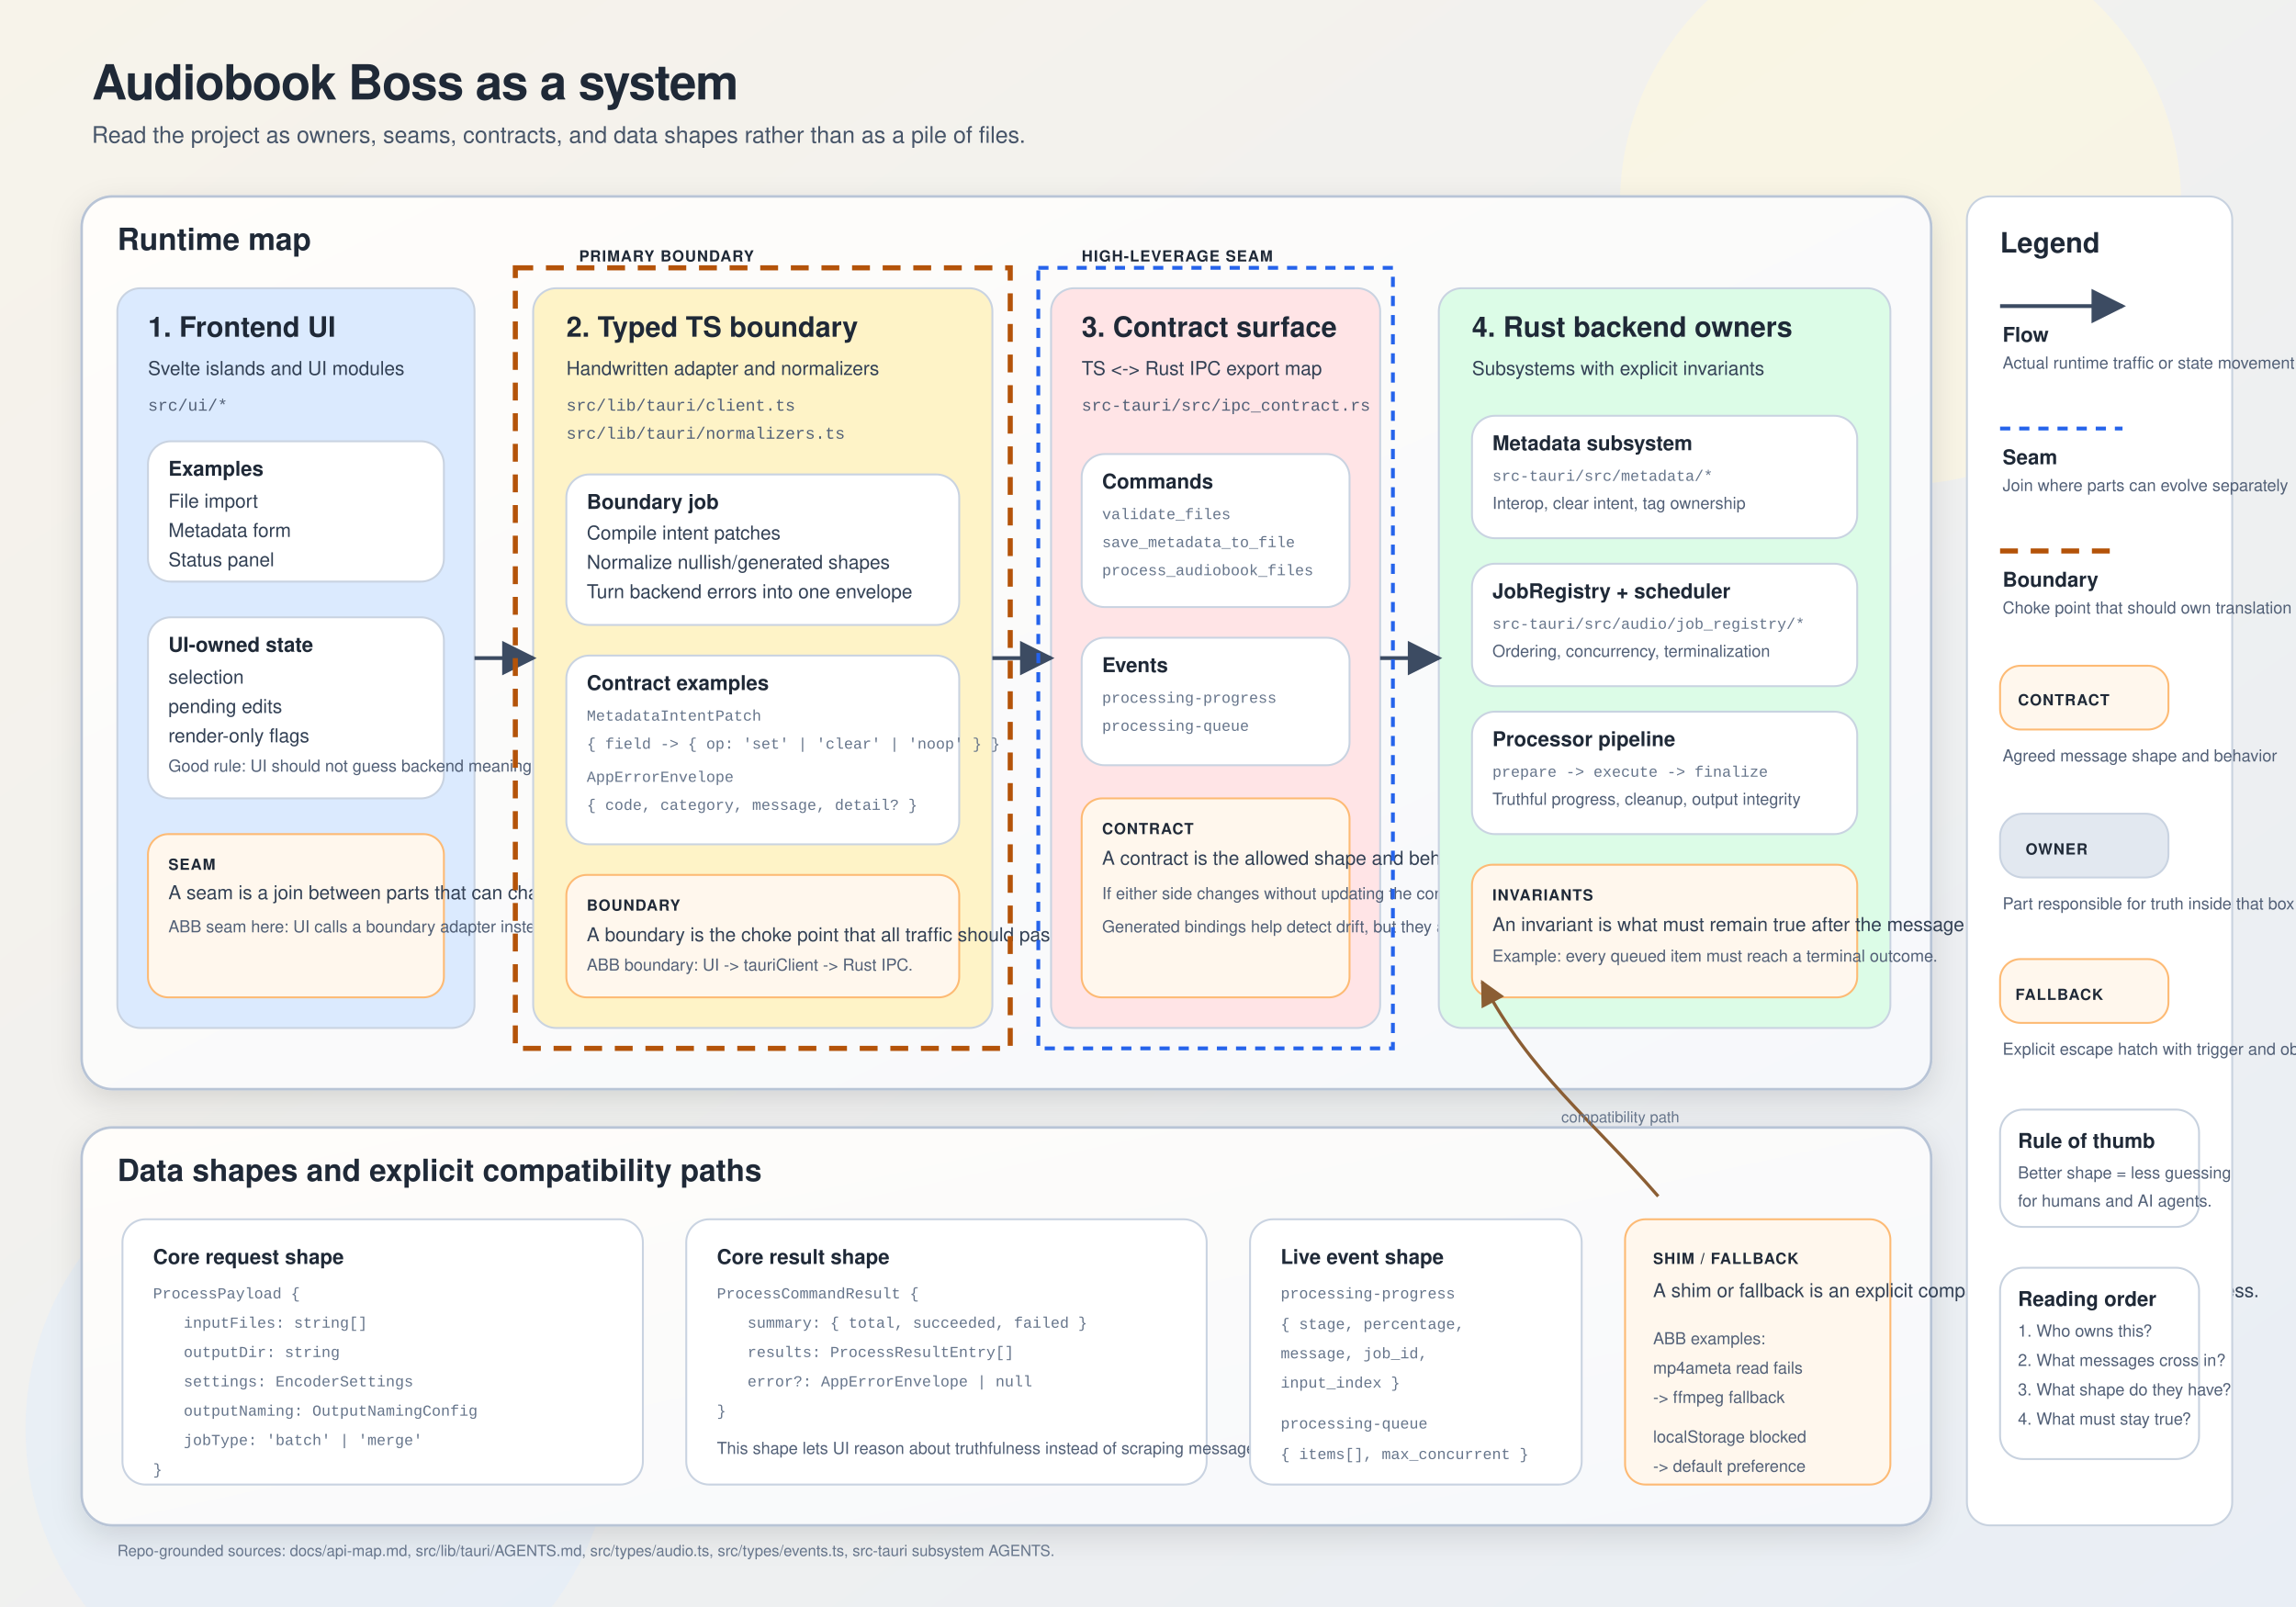
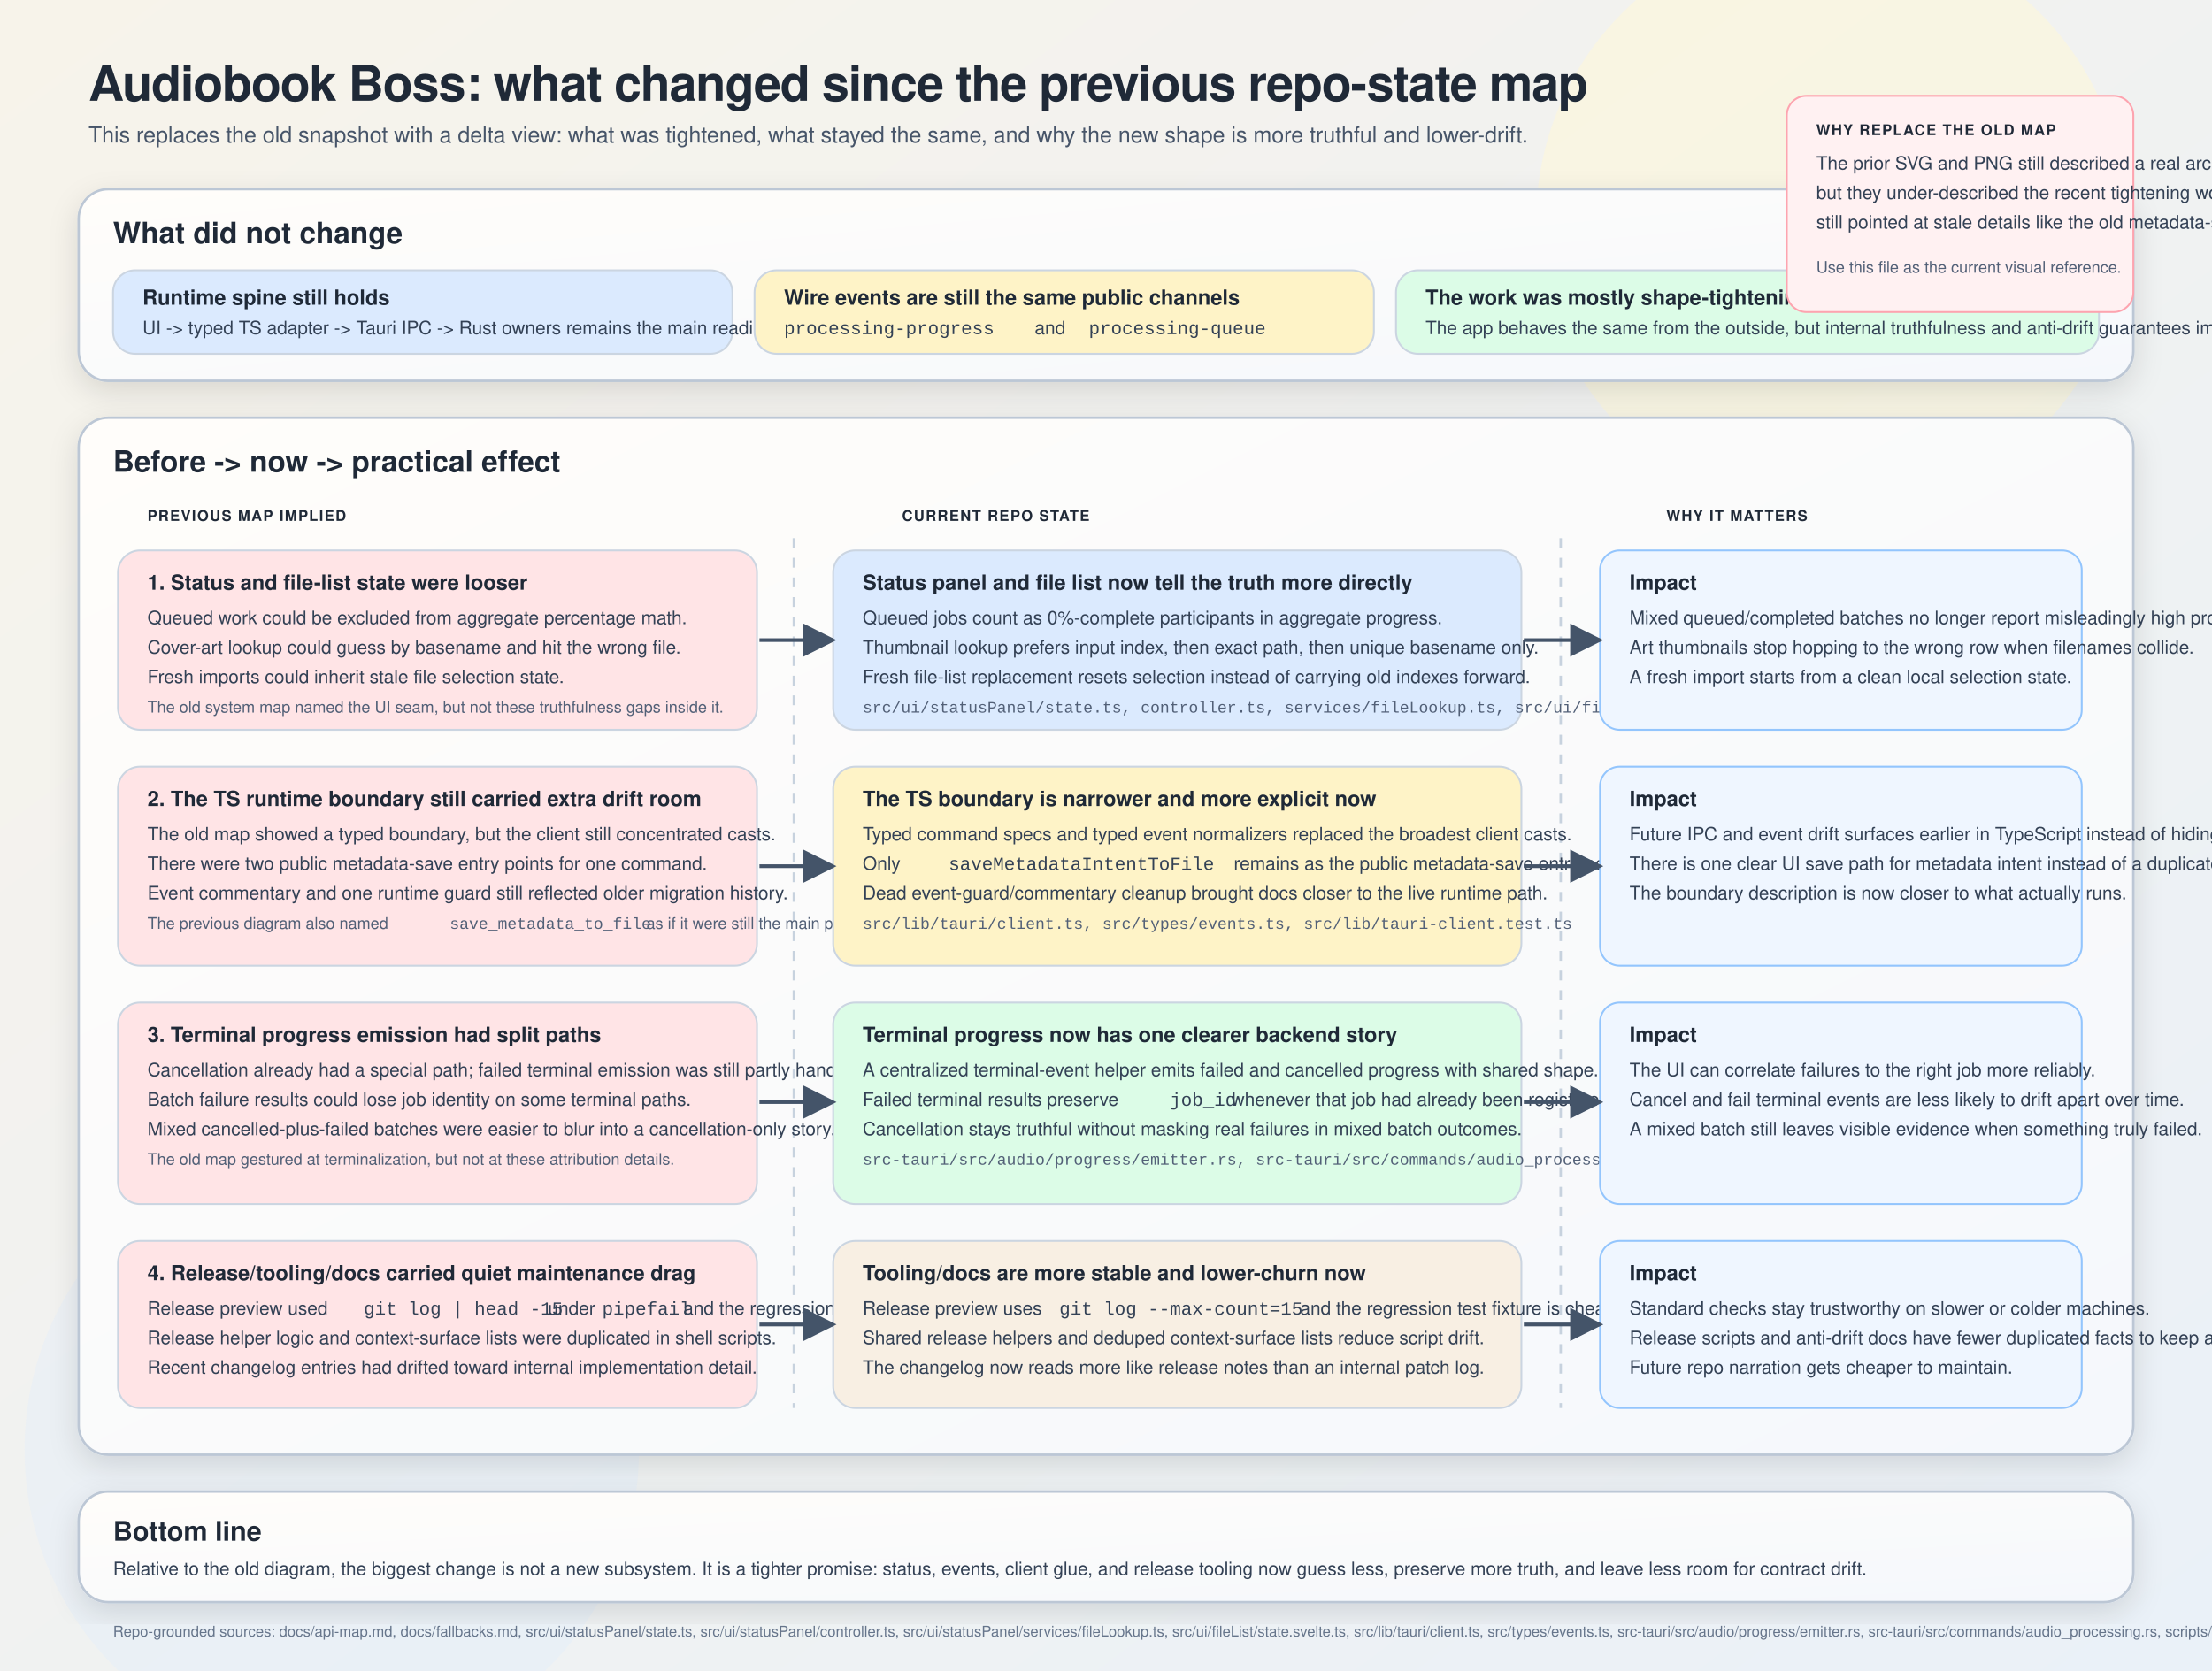
- <svg xmlns="http://www.w3.org/2000/svg" width="1800" height="1260" viewBox="0 0 1800 1260" role="img" aria-labelledby="title desc">
+ <svg xmlns="http://www.w3.org/2000/svg" width="1800" height="1360" viewBox="0 0 1800 1360" role="img" aria-labelledby="title desc">
  <defs>
    <linearGradient id="bg" x1="0" x2="1" y1="0" y2="1">
      <stop offset="0%" stop-color="#f7f3ea" />
-       <stop offset="100%" stop-color="#e9eef5" />
+       <stop offset="100%" stop-color="#eaf1f8" />
    </linearGradient>
    <linearGradient id="panel" x1="0" x2="1" y1="0" y2="1">
      <stop offset="0%" stop-color="#fffdfa" />
-       <stop offset="100%" stop-color="#f6f8fb" />
+       <stop offset="100%" stop-color="#f5f8fc" />
    </linearGradient>
    <filter id="shadow" x="-20%" y="-20%" width="140%" height="140%">
      <feDropShadow dx="0" dy="8" stdDeviation="12" flood-opacity="0.12" />
    </filter>
    <marker id="arrow" viewBox="0 0 10 10" refX="9" refY="5" markerWidth="9" markerHeight="9" orient="auto-start-reverse">
-       <path d="M 0 0 L 10 5 L 0 10 z" fill="#3c4b62" />
-     </marker>
-     <marker id="arrowSoft" viewBox="0 0 10 10" refX="9" refY="5" markerWidth="8" markerHeight="8" orient="auto-start-reverse">
-       <path d="M 0 0 L 10 5 L 0 10 z" fill="#8b5e34" />
+       <path d="M 0 0 L 10 5 L 0 10 z" fill="#445469" />
    </marker>
    <style>
      text { font-family: Helvetica, Arial, sans-serif; fill: #1f2937; }
      .mono { font-family: "Courier New", Courier, monospace; }
-       .title { font-size: 38px; font-weight: 700; letter-spacing: -0.02em; }
+       .title { font-size: 40px; font-weight: 700; letter-spacing: -0.02em; }
      .subtitle { font-size: 18px; fill: #475569; }
      .section { font-size: 24px; font-weight: 700; }
-       .label { font-size: 16px; font-weight: 700; }
+       .label { font-size: 17px; font-weight: 700; }
      .body { font-size: 15px; fill: #334155; }
      .small { font-size: 13px; fill: #526077; }
      .tiny { font-size: 12px; fill: #66758b; }
-       .chip { font-size: 12px; font-weight: 700; letter-spacing: 0.06em; }
-       .box { fill: url(#panel); stroke: #b8c4d6; stroke-width: 2; rx: 24; filter: url(#shadow); }
-       .subbox { fill: #ffffff; stroke: #c9d3e1; stroke-width: 1.5; rx: 18; }
-       .boundary { stroke: #b45309; stroke-width: 4; stroke-dasharray: 14 10; fill: none; }
-       .seam { stroke: #2563eb; stroke-width: 3; stroke-dasharray: 8 7; fill: none; }
-       .flow { stroke: #3c4b62; stroke-width: 3; fill: none; marker-end: url(#arrow); }
-       .flowSoft { stroke: #8b5e34; stroke-width: 2.5; fill: none; marker-end: url(#arrowSoft); }
-       .legendBox { fill: #ffffff; stroke: #c8d2df; stroke-width: 1.5; rx: 18; }
-       .callout { fill: #fff7ed; stroke: #fdba74; stroke-width: 1.5; rx: 16; }
+       .chip { font-size: 12px; font-weight: 700; letter-spacing: 0.08em; }
+       .box { fill: url(#panel); stroke: #bcc7d5; stroke-width: 2; rx: 24; filter: url(#shadow); }
+       .subbox { fill: #ffffff; stroke: #cbd5e1; stroke-width: 1.5; rx: 18; }
      .accentBlue { fill: #dbeafe; }
      .accentGold { fill: #fef3c7; }
      .accentGreen { fill: #dcfce7; }
      .accentRose { fill: #ffe4e6; }
      .accentSlate { fill: #e2e8f0; }
+       .accentSand { fill: #f8efe3; }
+       .callout { fill: #fff7ed; stroke: #fdba74; stroke-width: 1.5; rx: 16; }
+       .impact { fill: #eff6ff; stroke: #93c5fd; stroke-width: 1.5; rx: 16; }
+       .warning { fill: #fff1f2; stroke: #fda4af; stroke-width: 1.5; rx: 16; }
+       .flow { stroke: #445469; stroke-width: 3; fill: none; marker-end: url(#arrow); }
+       .divider { stroke: #c7d2de; stroke-width: 2; stroke-dasharray: 8 8; }
    </style>
  </defs>
-   <rect width="1800" height="1260" fill="url(#bg)" />
-   <circle cx="1490" cy="160" r="220" fill="#fff8dc" opacity="0.55" />
-   <circle cx="250" cy="1120" r="230" fill="#dbeafe" opacity="0.35" />
-   <text x="72" y="78" class="title">Audiobook Boss as a system</text>
-   <text x="72" y="112" class="subtitle">Read the project as owners, seams, contracts, and data shapes rather than as a pile of files.</text>
-   <rect x="64" y="154" width="1450" height="700" class="box" />
-   <text x="92" y="196" class="section">Runtime map</text>
-   <rect x="92" y="226" width="280" height="580" class="subbox accentBlue" />
-   <text x="116" y="264" class="section" style="font-size:22px;">1. Frontend UI</text>
-   <text x="116" y="294" class="body">Svelte islands and UI modules</text>
-   <text x="116" y="322" class="mono small">src/ui/*</text>
-   <rect x="116" y="346" width="232" height="110" class="subbox" />
-   <text x="132" y="373" class="label">Examples</text>
-   <text x="132" y="398" class="body">File import</text>
-   <text x="132" y="421" class="body">Metadata form</text>
-   <text x="132" y="444" class="body">Status panel</text>
-   <rect x="116" y="484" width="232" height="142" class="subbox" />
-   <text x="132" y="511" class="label">UI-owned state</text>
-   <text x="132" y="536" class="body">selection</text>
-   <text x="132" y="559" class="body">pending edits</text>
-   <text x="132" y="582" class="body">render-only flags</text>
-   <text x="132" y="605" class="small">Good rule: UI should not guess backend meaning.</text>
-   <rect x="116" y="654" width="232" height="128" class="callout" />
-   <text x="132" y="682" class="chip" fill="#9a3412">SEAM</text>
-   <text x="132" y="705" class="body">A seam is a join between parts that can change independently.</text>
-   <text x="132" y="731" class="small">ABB seam here: UI calls a boundary adapter instead of Rust directly.</text>
-   <rect x="418" y="226" width="360" height="580" class="subbox accentGold" />
-   <text x="444" y="264" class="section" style="font-size:22px;">2. Typed TS boundary</text>
-   <text x="444" y="294" class="body">Handwritten adapter and normalizers</text>
-   <text x="444" y="322" class="mono small">src/lib/tauri/client.ts</text>
-   <text x="444" y="344" class="mono small">src/lib/tauri/normalizers.ts</text>
-   <rect x="444" y="372" width="308" height="118" class="subbox" />
-   <text x="460" y="399" class="label">Boundary job</text>
-   <text x="460" y="423" class="body">Compile intent patches</text>
-   <text x="460" y="446" class="body">Normalize nullish/generated shapes</text>
-   <text x="460" y="469" class="body">Turn backend errors into one envelope</text>
-   <rect x="444" y="514" width="308" height="148" class="subbox" />
-   <text x="460" y="541" class="label">Contract examples</text>
-   <text x="460" y="565" class="mono tiny">MetadataIntentPatch</text>
-   <text x="460" y="587" class="mono tiny">{ field -&gt; { op: 'set' | 'clear' | 'noop' } }</text>
-   <text x="460" y="613" class="mono tiny">AppErrorEnvelope</text>
-   <text x="460" y="635" class="mono tiny">{ code, category, message, detail? }</text>
-   <rect x="444" y="686" width="308" height="96" class="callout" />
-   <text x="460" y="714" class="chip" fill="#9a3412">BOUNDARY</text>
-   <text x="460" y="738" class="body">A boundary is the choke point that all traffic should pass through.</text>
-   <text x="460" y="761" class="small">ABB boundary: UI -&gt; tauriClient -&gt; Rust IPC.</text>
-   <rect x="824" y="226" width="258" height="580" class="subbox accentRose" />
-   <text x="848" y="264" class="section" style="font-size:22px;">3. Contract surface</text>
-   <text x="848" y="294" class="body">TS &lt;-&gt; Rust IPC export map</text>
-   <text x="848" y="322" class="mono small">src-tauri/src/ipc_contract.rs</text>
-   <rect x="848" y="356" width="210" height="120" class="subbox" />
-   <text x="864" y="383" class="label">Commands</text>
-   <text x="864" y="407" class="mono tiny">validate_files</text>
-   <text x="864" y="429" class="mono tiny">save_metadata_to_file</text>
-   <text x="864" y="451" class="mono tiny">process_audiobook_files</text>
-   <rect x="848" y="500" width="210" height="100" class="subbox" />
-   <text x="864" y="527" class="label">Events</text>
-   <text x="864" y="551" class="mono tiny">processing-progress</text>
-   <text x="864" y="573" class="mono tiny">processing-queue</text>
-   <rect x="848" y="626" width="210" height="156" class="callout" />
-   <text x="864" y="654" class="chip" fill="#9a3412">CONTRACT</text>
-   <text x="864" y="678" class="body">A contract is the allowed shape and behavior across a seam.</text>
-   <text x="864" y="705" class="small">If either side changes without updating the contract, drift appears.</text>
-   <text x="864" y="731" class="small">Generated bindings help detect drift, but they are not the human-owned seam.</text>
-   <rect x="1128" y="226" width="354" height="580" class="subbox accentGreen" />
-   <text x="1154" y="264" class="section" style="font-size:22px;">4. Rust backend owners</text>
-   <text x="1154" y="294" class="body">Subsystems with explicit invariants</text>
-   <rect x="1154" y="326" width="302" height="96" class="subbox" />
-   <text x="1170" y="353" class="label">Metadata subsystem</text>
-   <text x="1170" y="377" class="mono tiny">src-tauri/src/metadata/*</text>
-   <text x="1170" y="399" class="small">Interop, clear intent, tag ownership</text>
-   <rect x="1154" y="442" width="302" height="96" class="subbox" />
-   <text x="1170" y="469" class="label">JobRegistry + scheduler</text>
-   <text x="1170" y="493" class="mono tiny">src-tauri/src/audio/job_registry/*</text>
-   <text x="1170" y="515" class="small">Ordering, concurrency, terminalization</text>
-   <rect x="1154" y="558" width="302" height="96" class="subbox" />
-   <text x="1170" y="585" class="label">Processor pipeline</text>
-   <text x="1170" y="609" class="mono tiny">prepare -&gt; execute -&gt; finalize</text>
-   <text x="1170" y="631" class="small">Truthful progress, cleanup, output integrity</text>
-   <rect x="1154" y="678" width="302" height="104" class="callout" />
-   <text x="1170" y="706" class="chip" fill="#9a3412">INVARIANTS</text>
-   <text x="1170" y="730" class="body">An invariant is what must remain true after the message is handled.</text>
-   <text x="1170" y="754" class="small">Example: every queued item must reach a terminal outcome.</text>
-   <path d="M372 516 C392 516, 396 516, 418 516" class="flow" />
-   <path d="M778 516 C796 516, 804 516, 824 516" class="flow" />
-   <path d="M1082 516 C1100 516, 1108 516, 1128 516" class="flow" />
-   <rect x="404" y="210" width="388" height="612" class="boundary" />
-   <text x="454" y="205" class="chip" fill="#b45309">PRIMARY BOUNDARY</text>
-   <rect x="814" y="210" width="278" height="612" class="seam" />
-   <text x="848" y="205" class="chip" fill="#2563eb">HIGH-LEVERAGE SEAM</text>
-   <rect x="64" y="884" width="1450" height="312" class="box" />
-   <text x="92" y="926" class="section">Data shapes and explicit compatibility paths</text>
-   <rect x="96" y="956" width="408" height="208" class="subbox" />
-   <text x="120" y="991" class="label">Core request shape</text>
-   <text x="120" y="1018" class="mono tiny">ProcessPayload {</text>
-   <text x="144" y="1041" class="mono tiny">inputFiles: string[]</text>
-   <text x="144" y="1064" class="mono tiny">outputDir: string</text>
-   <text x="144" y="1087" class="mono tiny">settings: EncoderSettings</text>
-   <text x="144" y="1110" class="mono tiny">outputNaming: OutputNamingConfig</text>
-   <text x="144" y="1133" class="mono tiny">jobType: 'batch' | 'merge'</text>
-   <text x="120" y="1156" class="mono tiny">}</text>
-   <rect x="538" y="956" width="408" height="208" class="subbox" />
-   <text x="562" y="991" class="label">Core result shape</text>
-   <text x="562" y="1018" class="mono tiny">ProcessCommandResult {</text>
-   <text x="586" y="1041" class="mono tiny">summary: { total, succeeded, failed }</text>
-   <text x="586" y="1064" class="mono tiny">results: ProcessResultEntry[]</text>
-   <text x="586" y="1087" class="mono tiny">error?: AppErrorEnvelope | null</text>
-   <text x="562" y="1110" class="mono tiny">}</text>
-   <text x="562" y="1140" class="small">This shape lets UI reason about truthfulness instead of scraping messages.</text>
-   <rect x="980" y="956" width="260" height="208" class="subbox" />
-   <text x="1004" y="991" class="label">Live event shape</text>
-   <text x="1004" y="1018" class="mono tiny">processing-progress</text>
-   <text x="1004" y="1042" class="mono tiny">{ stage, percentage,</text>
-   <text x="1004" y="1065" class="mono tiny">message, job_id,</text>
-   <text x="1004" y="1088" class="mono tiny">input_index }</text>
-   <text x="1004" y="1120" class="mono tiny">processing-queue</text>
-   <text x="1004" y="1144" class="mono tiny">{ items[], max_concurrent }</text>
-   <rect x="1274" y="956" width="208" height="208" class="callout" />
-   <text x="1296" y="991" class="chip" fill="#9a3412">SHIM / FALLBACK</text>
-   <text x="1296" y="1017" class="body">A shim or fallback is an explicit compatibility bridge, not a hidden guess.</text>
-   <text x="1296" y="1054" class="small">ABB examples:</text>
-   <text x="1296" y="1077" class="small">mp4ameta read fails</text>
-   <text x="1296" y="1100" class="small">-&gt; ffmpeg fallback</text>
-   <text x="1296" y="1131" class="small">localStorage blocked</text>
-   <text x="1296" y="1154" class="small">-&gt; default preference</text>
-   <path d="M1300 938 C1248 878, 1200 842, 1162 770" class="flowSoft" />
-   <text x="1224" y="880" class="tiny">compatibility path</text>
-   <rect x="1542" y="154" width="208" height="1042" class="legendBox" />
-   <text x="1568" y="198" class="section" style="font-size:22px;">Legend</text>
-   <line x1="1568" y1="240" x2="1664" y2="240" class="flow" />
-   <text x="1570" y="268" class="label">Flow</text>
-   <text x="1570" y="289" class="small">Actual runtime traffic or state movement</text>
-   <line x1="1568" y1="336" x2="1664" y2="336" class="seam" />
-   <text x="1570" y="364" class="label">Seam</text>
-   <text x="1570" y="385" class="small">Join where parts can evolve separately</text>
-   <line x1="1568" y1="432" x2="1664" y2="432" class="boundary" />
-   <text x="1570" y="460" class="label">Boundary</text>
-   <text x="1570" y="481" class="small">Choke point that should own translation</text>
-   <rect x="1568" y="522" width="132" height="50" class="callout" />
-   <text x="1582" y="553" class="chip" fill="#9a3412">CONTRACT</text>
-   <text x="1570" y="597" class="small">Agreed message shape and behavior</text>
-   <rect x="1568" y="638" width="132" height="50" class="subbox accentSlate" />
-   <text x="1588" y="670" class="chip" fill="#334155">OWNER</text>
-   <text x="1570" y="713" class="small">Part responsible for truth inside that box</text>
-   <rect x="1568" y="752" width="132" height="50" class="callout" />
-   <text x="1580" y="784" class="chip" fill="#9a3412">FALLBACK</text>
-   <text x="1570" y="827" class="small">Explicit escape hatch with trigger and observability</text>
-   <rect x="1568" y="870" width="156" height="92" class="legendBox" />
-   <text x="1582" y="900" class="label">Rule of thumb</text>
-   <text x="1582" y="924" class="small">Better shape = less guessing</text>
-   <text x="1582" y="946" class="small">for humans and AI agents.</text>
-   <rect x="1568" y="994" width="156" height="150" class="legendBox" />
-   <text x="1582" y="1024" class="label">Reading order</text>
-   <text x="1582" y="1048" class="small">1. Who owns this?</text>
-   <text x="1582" y="1071" class="small">2. What messages cross in?</text>
-   <text x="1582" y="1094" class="small">3. What shape do they have?</text>
-   <text x="1582" y="1117" class="small">4. What must stay true?</text>
-   <text x="92" y="1220" class="tiny">Repo-grounded sources: docs/api-map.md, src/lib/tauri/AGENTS.md, src/types/audio.ts, src/types/events.ts, src-tauri subsystem AGENTS.</text>
+   <rect width="1800" height="1360" fill="url(#bg)" />
+   <circle cx="1490" cy="180" r="240" fill="#fff7d6" opacity="0.5" />
+   <circle cx="270" cy="1180" r="250" fill="#dbeafe" opacity="0.28" />
+   <text x="72" y="82" class="title">Audiobook Boss: what changed since the previous repo-state map</text>
+   <text x="72" y="116" class="subtitle">This replaces the old snapshot with a delta view: what was tightened, what stayed the same, and why the new shape is more truthful and lower-drift.</text>
+   <rect x="64" y="154" width="1672" height="156" class="box" />
+   <text x="92" y="198" class="section">What did not change</text>
+   <rect x="92" y="220" width="504" height="68" class="subbox accentBlue" />
+   <text x="116" y="248" class="label">Runtime spine still holds</text>
+   <text x="116" y="272" class="body">UI -&gt; typed TS adapter -&gt; Tauri IPC -&gt; Rust owners remains the main reading order.</text>
+   <rect x="614" y="220" width="504" height="68" class="subbox accentGold" />
+   <text x="638" y="248" class="label">Wire events are still the same public channels</text>
+   <text x="638" y="272" class="mono body">processing-progress</text>
+   <text x="842" y="272" class="body">and</text>
+   <text x="886" y="272" class="mono body">processing-queue</text>
+   <rect x="1136" y="220" width="572" height="68" class="subbox accentGreen" />
+   <text x="1160" y="248" class="label">The work was mostly shape-tightening, not feature expansion</text>
+   <text x="1160" y="272" class="body">The app behaves the same from the outside, but internal truthfulness and anti-drift guarantees improved.</text>
+   <rect x="64" y="340" width="1672" height="844" class="box" />
+   <text x="92" y="384" class="section">Before -&gt; now -&gt; practical effect</text>
+   <text x="120" y="424" class="chip" fill="#9a3412">PREVIOUS MAP IMPLIED</text>
+   <text x="734" y="424" class="chip" fill="#9a3412">CURRENT REPO STATE</text>
+   <text x="1356" y="424" class="chip" fill="#9a3412">WHY IT MATTERS</text>
+   <line x1="646" y1="438" x2="646" y2="1146" class="divider" />
+   <line x1="1270" y1="438" x2="1270" y2="1146" class="divider" />
+   <rect x="96" y="448" width="520" height="146" class="subbox accentRose" />
+   <text x="120" y="480" class="label">1. Status and file-list state were looser</text>
+   <text x="120" y="508" class="body">Queued work could be excluded from aggregate percentage math.</text>
+   <text x="120" y="532" class="body">Cover-art lookup could guess by basename and hit the wrong file.</text>
+   <text x="120" y="556" class="body">Fresh imports could inherit stale file selection state.</text>
+   <text x="120" y="580" class="small">The old system map named the UI seam, but not these truthfulness gaps inside it.</text>
+   <rect x="678" y="448" width="560" height="146" class="subbox accentBlue" />
+   <text x="702" y="480" class="label">Status panel and file list now tell the truth more directly</text>
+   <text x="702" y="508" class="body">Queued jobs count as 0%-complete participants in aggregate progress.</text>
+   <text x="702" y="532" class="body">Thumbnail lookup prefers input index, then exact path, then unique basename only.</text>
+   <text x="702" y="556" class="body">Fresh file-list replacement resets selection instead of carrying old indexes forward.</text>
+   <text x="702" y="580" class="mono small">src/ui/statusPanel/state.ts, controller.ts, services/fileLookup.ts, src/ui/fileList/state.svelte.ts</text>
+   <rect x="1302" y="448" width="392" height="146" class="impact" />
+   <text x="1326" y="480" class="label">Impact</text>
+   <text x="1326" y="508" class="body">Mixed queued/completed batches no longer report misleadingly high progress.</text>
+   <text x="1326" y="532" class="body">Art thumbnails stop hopping to the wrong row when filenames collide.</text>
+   <text x="1326" y="556" class="body">A fresh import starts from a clean local selection state.</text>
+   <path d="M618 521 C640 521, 652 521, 678 521" class="flow" />
+   <path d="M1240 521 C1260 521, 1274 521, 1302 521" class="flow" />
+   <rect x="96" y="624" width="520" height="162" class="subbox accentRose" />
+   <text x="120" y="656" class="label">2. The TS runtime boundary still carried extra drift room</text>
+   <text x="120" y="684" class="body">The old map showed a typed boundary, but the client still concentrated casts.</text>
+   <text x="120" y="708" class="body">There were two public metadata-save entry points for one command.</text>
+   <text x="120" y="732" class="body">Event commentary and one runtime guard still reflected older migration history.</text>
+   <text x="120" y="756" class="small">The previous diagram also named</text>
+   <text x="366" y="756" class="mono small">save_metadata_to_file</text>
+   <text x="526" y="756" class="small">as if it were still the main public story.</text>
+   <rect x="678" y="624" width="560" height="162" class="subbox accentGold" />
+   <text x="702" y="656" class="label">The TS boundary is narrower and more explicit now</text>
+   <text x="702" y="684" class="body">Typed command specs and typed event normalizers replaced the broadest client casts.</text>
+   <text x="702" y="708" class="body">Only</text>
+   <text x="772" y="708" class="mono body">saveMetadataIntentToFile</text>
+   <text x="1004" y="708" class="body">remains as the public metadata-save entry point.</text>
+   <text x="702" y="732" class="body">Dead event-guard/commentary cleanup brought docs closer to the live runtime path.</text>
+   <text x="702" y="756" class="mono small">src/lib/tauri/client.ts, src/types/events.ts, src/lib/tauri-client.test.ts</text>
+   <rect x="1302" y="624" width="392" height="162" class="impact" />
+   <text x="1326" y="656" class="label">Impact</text>
+   <text x="1326" y="684" class="body">Future IPC and event drift surfaces earlier in TypeScript instead of hiding behind casts.</text>
+   <text x="1326" y="708" class="body">There is one clear UI save path for metadata intent instead of a duplicated alias.</text>
+   <text x="1326" y="732" class="body">The boundary description is now closer to what actually runs.</text>
+   <path d="M618 705 C640 705, 652 705, 678 705" class="flow" />
+   <path d="M1240 705 C1260 705, 1274 705, 1302 705" class="flow" />
+   <rect x="96" y="816" width="520" height="164" class="subbox accentRose" />
+   <text x="120" y="848" class="label">3. Terminal progress emission had split paths</text>
+   <text x="120" y="876" class="body">Cancellation already had a special path; failed terminal emission was still partly hand-built.</text>
+   <text x="120" y="900" class="body">Batch failure results could lose job identity on some terminal paths.</text>
+   <text x="120" y="924" class="body">Mixed cancelled-plus-failed batches were easier to blur into a cancellation-only story.</text>
+   <text x="120" y="948" class="small">The old map gestured at terminalization, but not at these attribution details.</text>
+   <rect x="678" y="816" width="560" height="164" class="subbox accentGreen" />
+   <text x="702" y="848" class="label">Terminal progress now has one clearer backend story</text>
+   <text x="702" y="876" class="body">A centralized terminal-event helper emits failed and cancelled progress with shared shape.</text>
+   <text x="702" y="900" class="body">Failed terminal results preserve</text>
+   <text x="952" y="900" class="mono body">job_id</text>
+   <text x="1002" y="900" class="body">whenever that job had already been registered.</text>
+   <text x="702" y="924" class="body">Cancellation stays truthful without masking real failures in mixed batch outcomes.</text>
+   <text x="702" y="948" class="mono small">src-tauri/src/audio/progress/emitter.rs, src-tauri/src/commands/audio_processing.rs</text>
+   <rect x="1302" y="816" width="392" height="164" class="impact" />
+   <text x="1326" y="848" class="label">Impact</text>
+   <text x="1326" y="876" class="body">The UI can correlate failures to the right job more reliably.</text>
+   <text x="1326" y="900" class="body">Cancel and fail terminal events are less likely to drift apart over time.</text>
+   <text x="1326" y="924" class="body">A mixed batch still leaves visible evidence when something truly failed.</text>
+   <path d="M618 897 C640 897, 652 897, 678 897" class="flow" />
+   <path d="M1240 897 C1260 897, 1274 897, 1302 897" class="flow" />
+   <rect x="96" y="1010" width="520" height="136" class="subbox accentRose" />
+   <text x="120" y="1042" class="label">4. Release/tooling/docs carried quiet maintenance drag</text>
+   <text x="120" y="1070" class="body">Release preview used</text>
+   <text x="296" y="1070" class="mono body">git log | head -15</text>
+   <text x="446" y="1070" class="body">under</text>
+   <text x="490" y="1070" class="mono body">pipefail</text>
+   <text x="556" y="1070" class="body">and the regression test ran too hot.</text>
+   <text x="120" y="1094" class="body">Release helper logic and context-surface lists were duplicated in shell scripts.</text>
+   <text x="120" y="1118" class="body">Recent changelog entries had drifted toward internal implementation detail.</text>
+   <rect x="678" y="1010" width="560" height="136" class="subbox accentSand" />
+   <text x="702" y="1042" class="label">Tooling/docs are more stable and lower-churn now</text>
+   <text x="702" y="1070" class="body">Release preview uses</text>
+   <text x="862" y="1070" class="mono body">git log --max-count=15</text>
+   <text x="1058" y="1070" class="body">and the regression test fixture is cheaper plus timeout-safe.</text>
+   <text x="702" y="1094" class="body">Shared release helpers and deduped context-surface lists reduce script drift.</text>
+   <text x="702" y="1118" class="body">The changelog now reads more like release notes than an internal patch log.</text>
+   <rect x="1302" y="1010" width="392" height="136" class="impact" />
+   <text x="1326" y="1042" class="label">Impact</text>
+   <text x="1326" y="1070" class="body">Standard checks stay trustworthy on slower or colder machines.</text>
+   <text x="1326" y="1094" class="body">Release scripts and anti-drift docs have fewer duplicated facts to keep aligned.</text>
+   <text x="1326" y="1118" class="body">Future repo narration gets cheaper to maintain.</text>
+   <path d="M618 1078 C640 1078, 652 1078, 678 1078" class="flow" />
+   <path d="M1240 1078 C1260 1078, 1274 1078, 1302 1078" class="flow" />
+   <rect x="64" y="1214" width="1672" height="90" class="box" />
+   <text x="92" y="1254" class="section" style="font-size:22px;">Bottom line</text>
+   <text x="92" y="1282" class="body">Relative to the old diagram, the biggest change is not a new subsystem. It is a tighter promise: status, events, client glue, and release tooling now guess less, preserve more truth, and leave less room for contract drift.</text>
+   <rect x="1454" y="78" width="282" height="176" class="warning" />
+   <text x="1478" y="110" class="chip" fill="#9f1239">WHY REPLACE THE OLD MAP</text>
+   <text x="1478" y="138" class="body">The prior SVG and PNG still described a real architecture,</text>
+   <text x="1478" y="162" class="body">but they under-described the recent tightening work and</text>
+   <text x="1478" y="186" class="body">still pointed at stale details like the old metadata-save story.</text>
+   <text x="1478" y="222" class="small">Use this file as the current visual reference.</text>
+   <text x="92" y="1332" class="tiny">Repo-grounded sources: docs/api-map.md, docs/fallbacks.md, src/ui/statusPanel/state.ts, src/ui/statusPanel/controller.ts, src/ui/statusPanel/services/fileLookup.ts, src/ui/fileList/state.svelte.ts, src/lib/tauri/client.ts, src/types/events.ts, src-tauri/src/audio/progress/emitter.rs, src-tauri/src/commands/audio_processing.rs, scripts/release.sh, scripts/release.test.ts, scripts/lib/release-common.sh.</text>
</svg>
